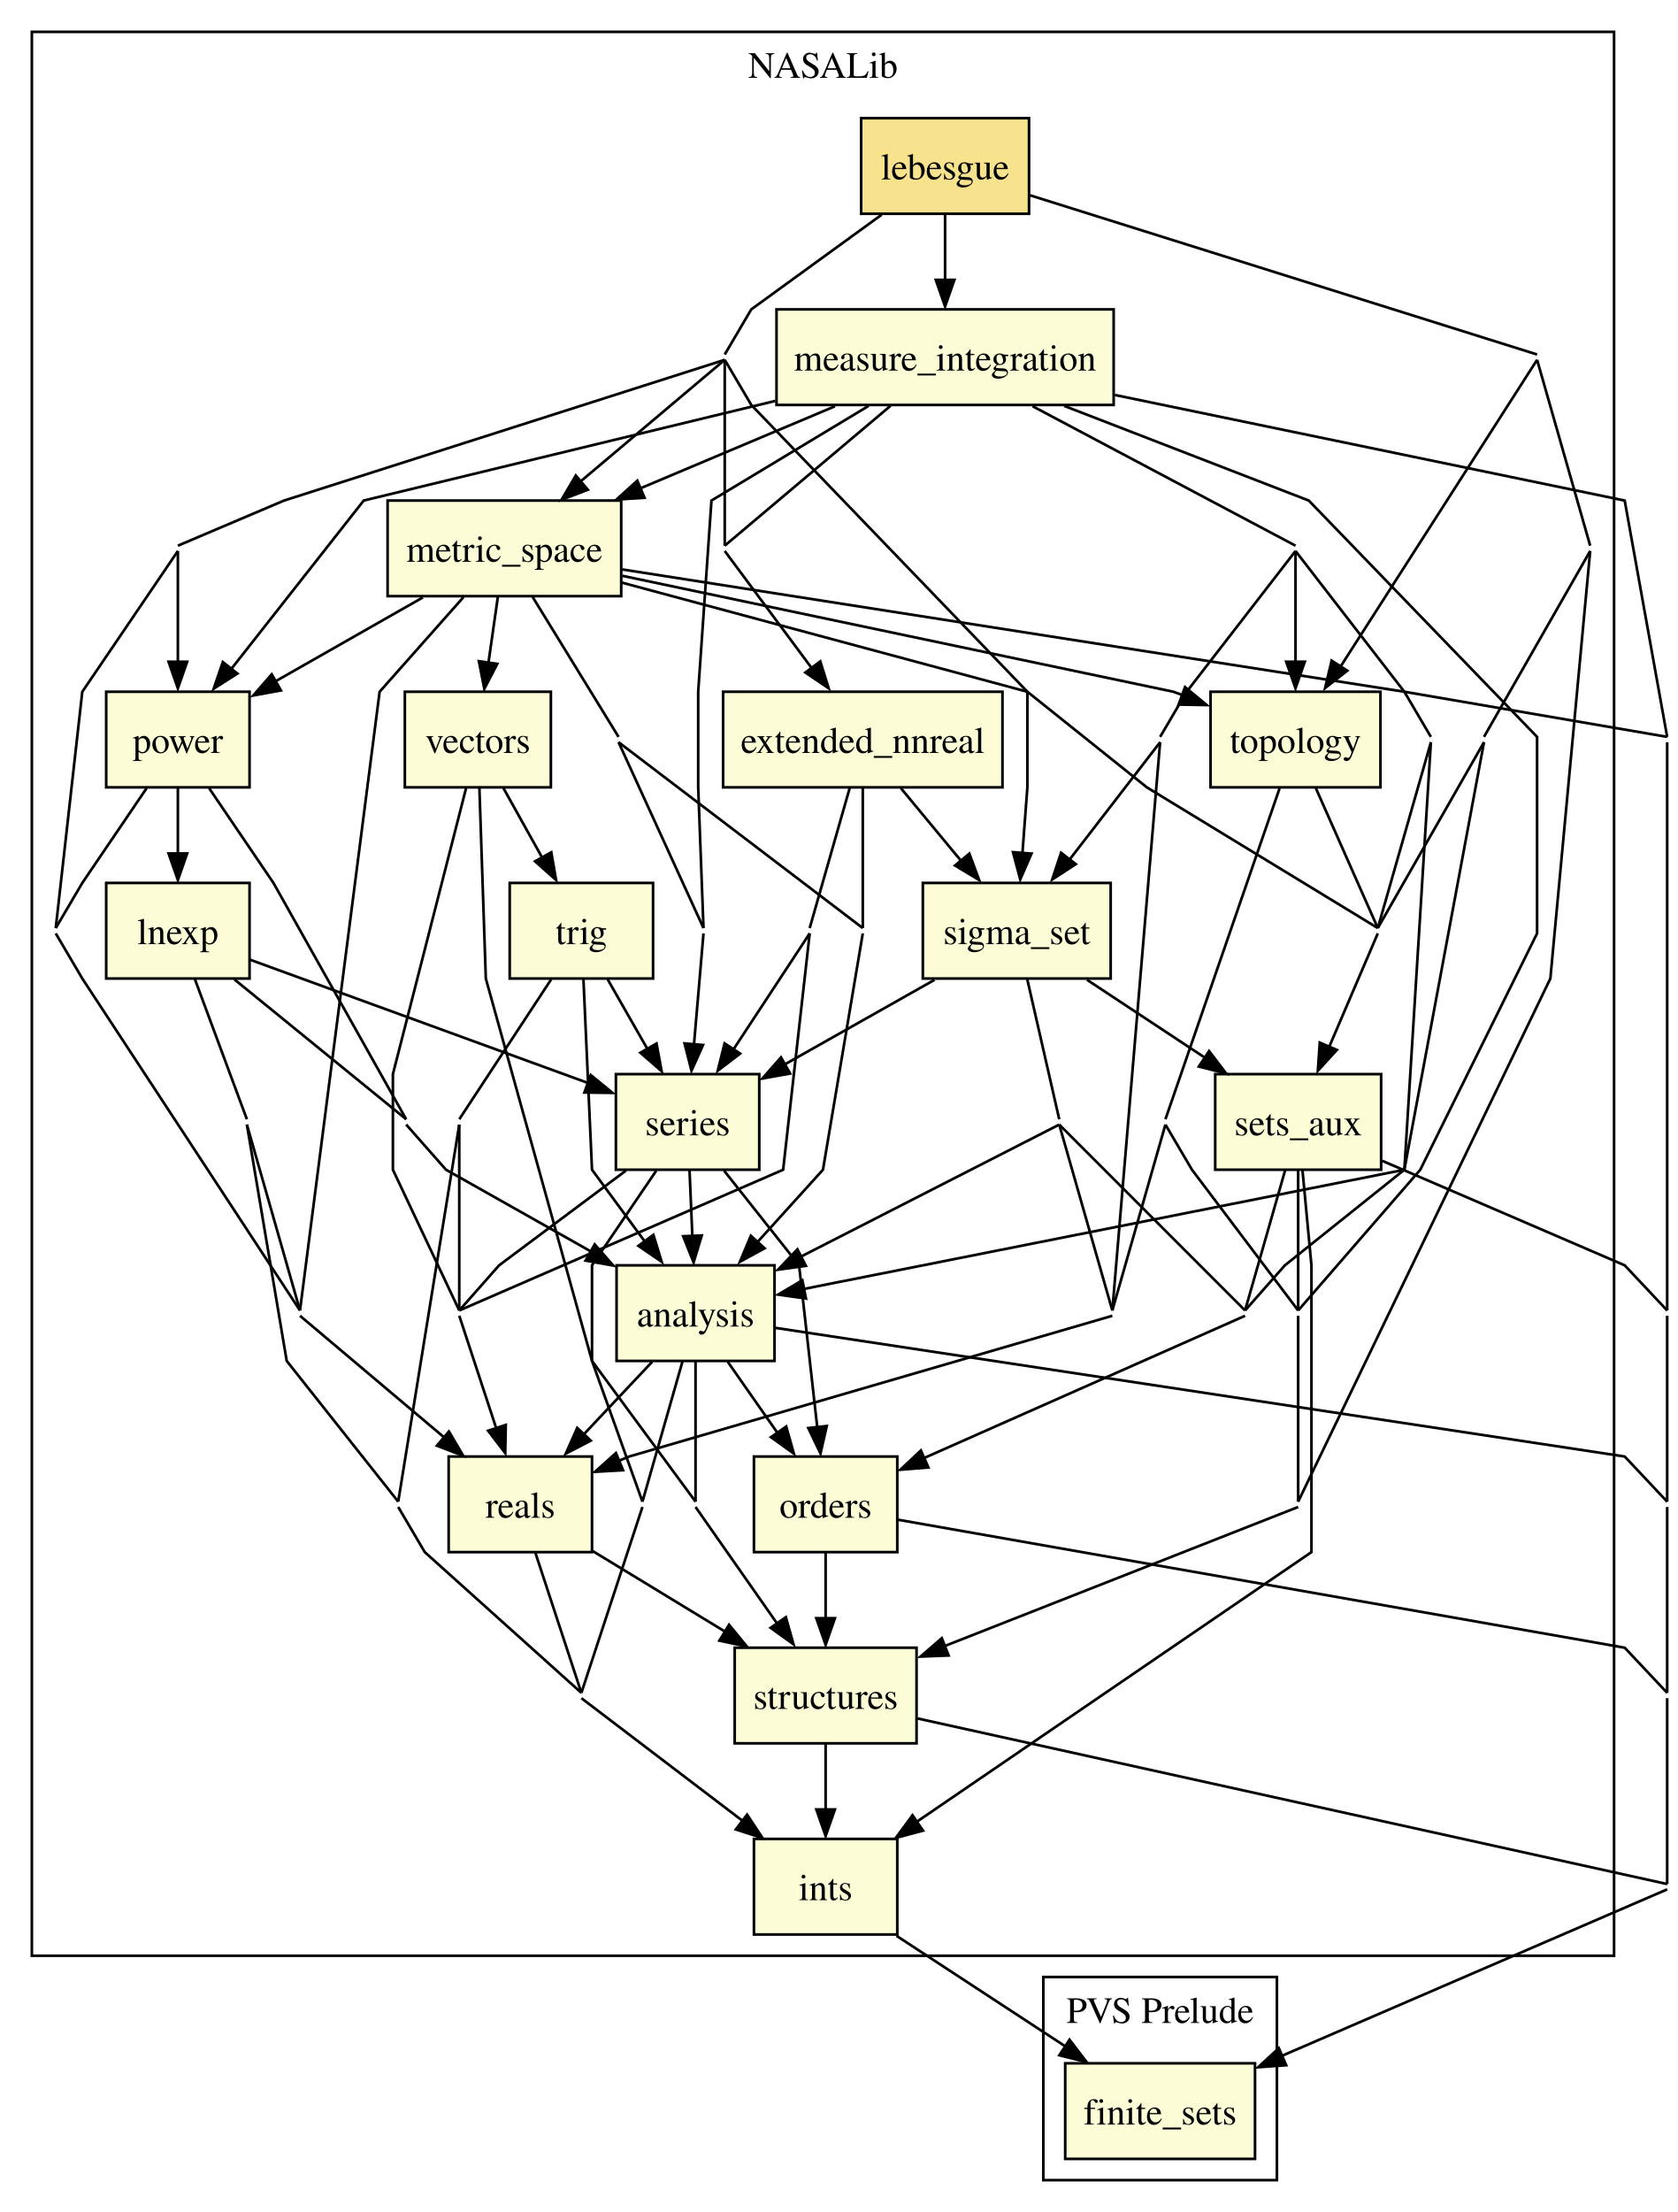
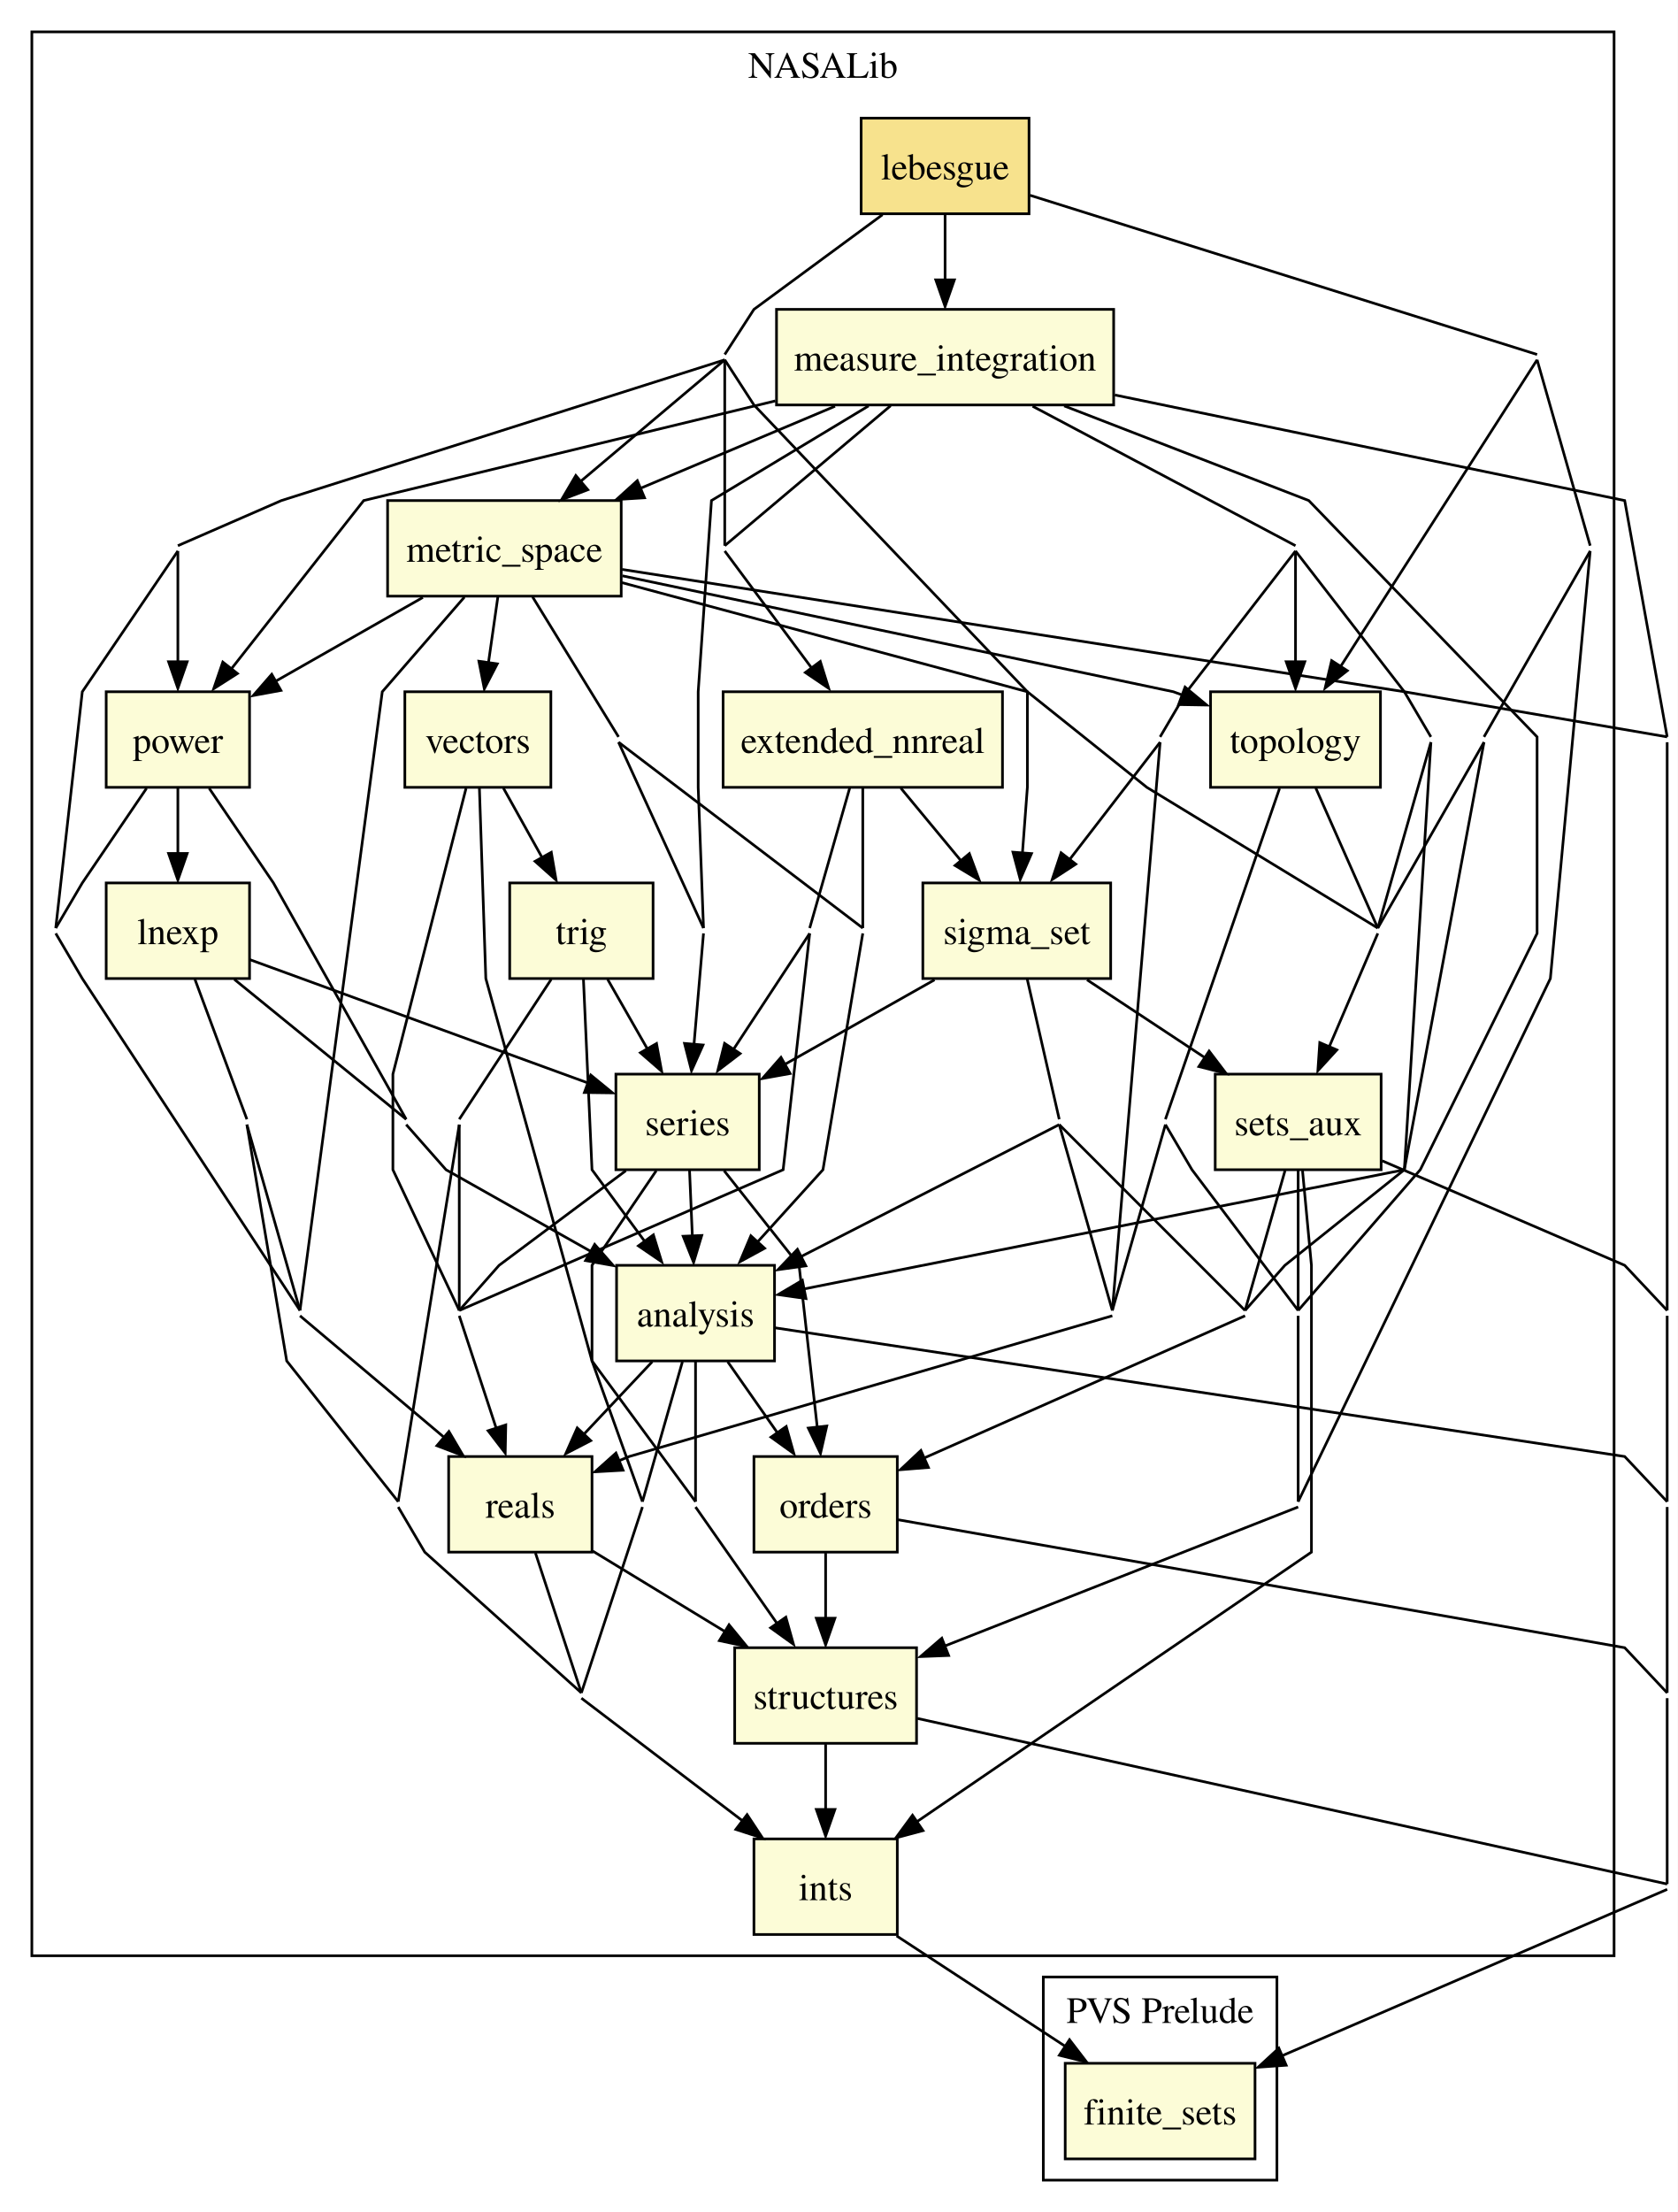
<svg xmlns="http://www.w3.org/2000/svg" width="632pt" height="833pt" viewBox="0.00 0.00 632.00 833.00">
  <g id="graph0" class="graph" transform="scale(1 1) rotate(0) translate(4 829)">
    <polygon fill="white" stroke="none" points="-4,4 -4,-829 628,-829 628,4 -4,4" />
    <g id="clust1" class="cluster">
      <polygon fill="none" stroke="black" points="8,-92.5 8,-817 604,-817 604,-92.5 8,-92.5" />
      <text text-anchor="middle" x="306" y="-799.7" font-family="Times,serif" font-size="14.00">NASALib</text>
    </g>
    <g id="clust2" class="cluster">
      <polygon fill="none" stroke="black" points="389,-8 389,-84.5 477,-84.5 477,-8 389,-8" />
      <text text-anchor="middle" x="433" y="-67.2" font-family="Times,serif" font-size="14.00">PVS Prelude</text>
    </g>
    <g id="node1" class="node">
+       <polygon fill="#fcfcd7" stroke="black" points="287.75,-352.5 228.25,-352.5 228.25,-316.5 287.75,-316.5 287.75,-352.5" />
+       <text text-anchor="middle" x="258" y="-329.45" font-family="Times,serif" font-size="14.00">analysis</text>
+     </g>
+     <g id="node3" class="node">
+       <polygon fill="#fcfcd7" stroke="black" points="334,-136.5 280,-136.5 280,-100.5 334,-100.5 334,-136.5" />
+       <text text-anchor="middle" x="307" y="-113.45" font-family="Times,serif" font-size="14.00">ints</text>
+     </g>
+     <g id="edge1" class="edge">
+       <path fill="none" stroke="black" d="M253.06,-316.2C247.13,-295.47 238,-263.5 238,-263.5" />
+     </g>
+     <g id="node8" class="node">
+       <polygon fill="#fcfcd7" stroke="black" points="334,-280.5 280,-280.5 280,-244.5 334,-244.5 334,-280.5" />
+       <text text-anchor="middle" x="307" y="-257.45" font-family="Times,serif" font-size="14.00">orders</text>
+     </g>
+     <g id="edge2" class="edge">
+       <path fill="none" stroke="black" d="M270.11,-316.2C275.75,-308.14 282.57,-298.39 288.81,-289.48" />
+       <polygon fill="black" stroke="black" points="292.16,-291.8 295.03,-281.6 286.42,-287.79 292.16,-291.8" />
+     </g>
+     <g id="node10" class="node">
+       <polygon fill="#fcfcd7" stroke="black" points="219,-280.5 165,-280.5 165,-244.5 219,-244.5 219,-280.5" />
+       <text text-anchor="middle" x="192" y="-257.45" font-family="Times,serif" font-size="14.00">reals</text>
+     </g>
+     <g id="edge3" class="edge">
+       <path fill="none" stroke="black" d="M241.69,-316.2C233.77,-307.8 224.12,-297.57 215.44,-288.36" />
+       <polygon fill="black" stroke="black" points="218.53,-286.48 209.13,-281.6 213.44,-291.28 218.53,-286.48" />
+     </g>
+     <g id="node14" class="node">
+       <polygon fill="#fcfcd7" stroke="black" points="341.25,-208.5 272.75,-208.5 272.75,-172.5 341.25,-172.5 341.25,-208.5" />
+       <text text-anchor="middle" x="307" y="-185.45" font-family="Times,serif" font-size="14.00">structures</text>
+     </g>
+     <g id="edge4" class="edge">
+       <path fill="none" stroke="black" d="M258,-316.2C258,-295.47 258,-263.5 258,-263.5" />
+     </g>
+     <g id="node18" class="node">
      <polygon fill="#fcfcd7" stroke="black" points="468.75,-52 397.25,-52 397.25,-16 468.75,-16 468.75,-52" />
      <text text-anchor="middle" x="433" y="-28.95" font-family="Times,serif" font-size="14.00">finite_sets</text>
    </g>
-     <g id="node2" class="node">
-       <polygon fill="#fcfcd7" stroke="black" points="287.75,-352.5 228.25,-352.5 228.25,-316.5 287.75,-316.5 287.75,-352.5" />
-       <text text-anchor="middle" x="258" y="-329.45" font-family="Times,serif" font-size="14.00">analysis</text>
-     </g>
-     <g id="edge1" class="edge">
+     <g id="edge5" class="edge">
      <path fill="none" stroke="black" d="M624,-261.5C624,-261.5 624,-191.5 624,-191.5" />
      <path fill="none" stroke="black" d="M288.14,-328.94C373.04,-316.08 608,-280.5 608,-280.5 608,-280.5 624,-263.5 624,-263.5" />
    </g>
-     <g id="node4" class="node">
-       <polygon fill="#fcfcd7" stroke="black" points="334,-136.5 280,-136.5 280,-100.5 334,-100.5 334,-136.5" />
-       <text text-anchor="middle" x="307" y="-113.45" font-family="Times,serif" font-size="14.00">ints</text>
-     </g>
-     <g id="edge2" class="edge">
-       <path fill="none" stroke="black" d="M253.06,-316.2C247.13,-295.47 238,-263.5 238,-263.5" />
-     </g>
-     <g id="node9" class="node">
-       <polygon fill="#fcfcd7" stroke="black" points="334,-280.5 280,-280.5 280,-244.5 334,-244.5 334,-280.5" />
-       <text text-anchor="middle" x="307" y="-257.45" font-family="Times,serif" font-size="14.00">orders</text>
-     </g>
-     <g id="edge3" class="edge">
-       <path fill="none" stroke="black" d="M270.11,-316.2C275.75,-308.14 282.57,-298.39 288.81,-289.48" />
-       <polygon fill="black" stroke="black" points="292.16,-291.8 295.03,-281.6 286.42,-287.79 292.16,-291.8" />
-     </g>
-     <g id="node11" class="node">
-       <polygon fill="#fcfcd7" stroke="black" points="219,-280.5 165,-280.5 165,-244.5 219,-244.5 219,-280.5" />
-       <text text-anchor="middle" x="192" y="-257.45" font-family="Times,serif" font-size="14.00">reals</text>
-     </g>
-     <g id="edge4" class="edge">
-       <path fill="none" stroke="black" d="M241.69,-316.2C233.77,-307.8 224.12,-297.57 215.44,-288.36" />
-       <polygon fill="black" stroke="black" points="218.53,-286.48 209.13,-281.6 213.44,-291.28 218.53,-286.48" />
-     </g>
-     <g id="node15" class="node">
-       <polygon fill="#fcfcd7" stroke="black" points="341.25,-208.5 272.75,-208.5 272.75,-172.5 341.25,-172.5 341.25,-208.5" />
-       <text text-anchor="middle" x="307" y="-185.45" font-family="Times,serif" font-size="14.00">structures</text>
-     </g>
-     <g id="edge5" class="edge">
-       <path fill="none" stroke="black" d="M258,-316.2C258,-295.47 258,-263.5 258,-263.5" />
-     </g>
-     <g id="node3" class="node">
+     <g id="node2" class="node">
      <polygon fill="#fcfcd7" stroke="black" points="373.62,-568.5 268.38,-568.5 268.38,-532.5 373.62,-532.5 373.62,-568.5" />
      <text text-anchor="middle" x="321" y="-545.45" font-family="Times,serif" font-size="14.00">extended_nnreal</text>
    </g>
    <g id="edge6" class="edge">
      <path fill="none" stroke="black" d="M321,-532.2C321,-511.47 321,-479.5 321,-479.5" />
    </g>
    <g id="edge7" class="edge">
      <path fill="none" stroke="black" d="M301,-477.5C301,-477.5 291,-388.5 291,-388.5 291,-388.5 169,-335.5 169,-335.5" />
    </g>
-     <g id="node12" class="node">
+     <g id="node11" class="node">
      <polygon fill="#fcfcd7" stroke="black" points="282,-424.5 228,-424.5 228,-388.5 282,-388.5 282,-424.5" />
      <text text-anchor="middle" x="255" y="-401.45" font-family="Times,serif" font-size="14.00">series</text>
    </g>
    <g id="edge8" class="edge">
      <path fill="none" stroke="black" d="M301,-477.5C301,-477.5 285.34,-453.68 272.3,-433.83" />
      <polygon fill="black" stroke="black" points="274.79,-432.24 266.37,-425.8 268.94,-436.08 274.79,-432.24" />
      <path fill="none" stroke="black" d="M316.06,-532.2C310.13,-511.47 301,-479.5 301,-479.5" />
    </g>
-     <g id="node14" class="node">
+     <g id="node13" class="node">
      <polygon fill="#fcfcd7" stroke="black" points="414.38,-496.5 343.62,-496.5 343.62,-460.5 414.38,-460.5 414.38,-496.5" />
      <text text-anchor="middle" x="379" y="-473.45" font-family="Times,serif" font-size="14.00">sigma_set</text>
    </g>
    <g id="edge9" class="edge">
      <path fill="none" stroke="black" d="M335.34,-532.2C342.15,-523.97 350.43,-513.98 357.94,-504.92" />
      <polygon fill="black" stroke="black" points="361.14,-507.54 364.83,-497.6 355.75,-503.07 361.14,-507.54" />
    </g>
    <g id="edge10" class="edge">
      <path fill="none" stroke="black" d="M333.72,-100C352.18,-87.92 376.94,-71.7 397.12,-58.49" />
      <polygon fill="black" stroke="black" points="398.87,-60.88 405.32,-52.47 395.03,-55.02 398.87,-60.88" />
    </g>
-     <g id="node5" class="node">
+     <g id="node4" class="node">
      <polygon fill="#f7e28d" stroke="black" points="383.62,-784.5 320.38,-784.5 320.38,-748.5 383.62,-748.5 383.62,-784.5" />
      <text text-anchor="middle" x="352" y="-761.45" font-family="Times,serif" font-size="14.00">lebesgue</text>
    </g>
    <g id="edge11" class="edge">
      <path fill="none" stroke="black" d="M555,-549.5C555,-549.5 525,-388.5 525,-388.5 525,-388.5 373.23,-358.37 298.54,-343.55" />
      <polygon fill="black" stroke="black" points="299.6,-339.99 289.11,-341.48 298.24,-346.86 299.6,-339.99" />
    </g>
    <g id="edge12" class="edge">
      <path fill="none" stroke="black" d="M269,-693.5C269,-693.5 269,-623.5 269,-623.5" />
      <path fill="none" stroke="black" d="M269,-621.5C269,-621.5 286.86,-597.46 301.64,-577.56" />
      <polygon fill="black" stroke="black" points="304.99,-579.92 308.15,-569.8 299.37,-575.74 304.99,-579.92" />
    </g>
-     <g id="node7" class="node">
+     <g id="node6" class="node">
      <polygon fill="#fcfcd7" stroke="black" points="415.5,-712.5 288.5,-712.5 288.5,-676.5 415.5,-676.5 415.5,-712.5" />
      <text text-anchor="middle" x="352" y="-689.45" font-family="Times,serif" font-size="14.00">measure_integration</text>
    </g>
    <g id="edge13" class="edge">
      <path fill="none" stroke="black" d="M352,-748.2C352,-740.74 352,-731.82 352,-723.47" />
      <polygon fill="black" stroke="black" points="355.5,-723.6 352,-713.6 348.5,-723.6 355.5,-723.6" />
    </g>
-     <g id="node8" class="node">
+     <g id="node7" class="node">
      <polygon fill="#fcfcd7" stroke="black" points="230,-640.5 142,-640.5 142,-604.5 230,-604.5 230,-640.5" />
      <text text-anchor="middle" x="186" y="-617.45" font-family="Times,serif" font-size="14.00">metric_space</text>
    </g>
    <g id="edge14" class="edge">
      <path fill="none" stroke="black" d="M269,-693.5C269,-693.5 238.67,-667.92 214.68,-647.69" />
      <polygon fill="black" stroke="black" points="217.42,-644.57 207.52,-640.8 212.9,-649.93 217.42,-644.57" />
    </g>
-     <g id="node10" class="node">
+     <g id="node9" class="node">
      <polygon fill="#fcfcd7" stroke="black" points="90,-568.5 36,-568.5 36,-532.5 90,-532.5 90,-568.5" />
      <text text-anchor="middle" x="63" y="-545.45" font-family="Times,serif" font-size="14.00">power</text>
    </g>
    <g id="edge15" class="edge">
      <path fill="none" stroke="black" d="M63,-621.5C63,-621.5 63,-599.16 63,-579.72" />
      <polygon fill="black" stroke="black" points="66.5,-579.8 63,-569.8 59.5,-579.8 66.5,-579.8" />
    </g>
    <g id="edge16" class="edge">
      <path fill="none" stroke="black" d="M63,-621.5C63,-621.5 27,-568.5 27,-568.5 27,-568.5 17,-479.5 17,-479.5" />
      <path fill="none" stroke="black" d="M17,-477.5C17,-477.5 27,-460.5 27,-460.5 27,-460.5 109,-335.5 109,-335.5" />
      <path fill="none" stroke="black" d="M109,-333.5C109,-333.5 139.33,-307.92 163.32,-287.69" />
      <polygon fill="black" stroke="black" points="165.1,-289.93 170.48,-280.8 160.58,-284.57 165.1,-289.93" />
-       <path fill="none" stroke="black" d="M328.1,-748.15C306.81,-732.69 279,-712.5 279,-712.5 279,-712.5 269,-695.5 269,-695.5" />
-       <path fill="none" stroke="black" d="M269,-693.5C269,-693.5 103,-640.5 103,-640.5 103,-640.5 63,-623.5 63,-623.5" />
-     </g>
-     <g id="node13" class="node">
+       <path fill="none" stroke="black" d="M328.42,-748.15C307.43,-732.69 280,-712.5 280,-712.5 280,-712.5 269,-695.5 269,-695.5" />
+       <path fill="none" stroke="black" d="M269,-693.5C269,-693.5 102,-640.5 102,-640.5 102,-640.5 63,-623.5 63,-623.5" />
+     </g>
+     <g id="node12" class="node">
      <polygon fill="#fcfcd7" stroke="black" points="516.25,-424.5 453.75,-424.5 453.75,-388.5 516.25,-388.5 516.25,-424.5" />
      <text text-anchor="middle" x="485" y="-401.45" font-family="Times,serif" font-size="14.00">sets_aux</text>
    </g>
    <g id="edge17" class="edge">
      <path fill="none" stroke="black" d="M595,-621.5C595,-621.5 555,-551.5 555,-551.5" />
      <path fill="none" stroke="black" d="M555,-549.5C555,-549.5 515,-479.5 515,-479.5" />
      <path fill="none" stroke="black" d="M575,-693.5C575,-693.5 595,-623.5 595,-623.5" />
    </g>
    <g id="edge18" class="edge">
-       <path fill="none" stroke="black" d="M269,-693.5C269,-693.5 279,-676.5 279,-676.5 279,-676.5 383,-568.5 383,-568.5 383,-568.5 383,-532.5 383,-532.5 383,-532.5 382.09,-520.42 381.14,-507.8" />
+       <path fill="none" stroke="black" d="M269,-693.5C269,-693.5 280,-676.5 280,-676.5 280,-676.5 383,-568.5 383,-568.5 383,-568.5 383,-532.5 383,-532.5 383,-532.5 382.09,-520.42 381.14,-507.8" />
      <polygon fill="black" stroke="black" points="384.55,-507.56 380.31,-497.85 377.57,-508.09 384.55,-507.56" />
    </g>
    <g id="edge19" class="edge">
      <path fill="none" stroke="black" d="M595,-621.5C595,-621.5 580,-460.5 580,-460.5 580,-460.5 485,-263.5 485,-263.5" />
    </g>
-     <g id="node16" class="node">
+     <g id="node15" class="node">
      <polygon fill="#fcfcd7" stroke="black" points="516,-568.5 452,-568.5 452,-532.5 516,-532.5 516,-568.5" />
      <text text-anchor="middle" x="484" y="-545.45" font-family="Times,serif" font-size="14.00">topology</text>
    </g>
    <g id="edge20" class="edge">
      <path fill="none" stroke="black" d="M575,-693.5C575,-693.5 527.4,-619.22 501.05,-578.1" />
      <polygon fill="black" stroke="black" points="503.5,-576.44 495.16,-569.91 497.61,-580.22 503.5,-576.44" />
      <path fill="none" stroke="black" d="M383.95,-755.47C445.61,-736.12 575,-695.5 575,-695.5" />
    </g>
-     <g id="node6" class="node">
+     <g id="node5" class="node">
      <polygon fill="#fcfcd7" stroke="black" points="90,-496.5 36,-496.5 36,-460.5 90,-460.5 90,-496.5" />
      <text text-anchor="middle" x="63" y="-473.45" font-family="Times,serif" font-size="14.00">lnexp</text>
    </g>
    <g id="edge21" class="edge">
      <path fill="none" stroke="black" d="M149,-405.5C149,-405.5 164,-388.5 164,-388.5 164,-388.5 192.94,-372.18 218.71,-357.65" />
      <polygon fill="black" stroke="black" points="220.01,-360.38 227,-352.42 216.57,-354.28 220.01,-360.38" />
      <path fill="none" stroke="black" d="M84.26,-460.2C109.73,-439.47 149,-407.5 149,-407.5" />
    </g>
    <g id="edge22" class="edge">
      <path fill="none" stroke="black" d="M146,-261.5C146,-261.5 156,-244.5 156,-244.5 156,-244.5 215,-191.5 215,-191.5" />
      <path fill="none" stroke="black" d="M69.43,-460.2C77.13,-439.47 89,-407.5 89,-407.5" />
      <path fill="none" stroke="black" d="M89,-405.5C89,-405.5 104,-316.5 104,-316.5 104,-316.5 146,-263.5 146,-263.5" />
      <path fill="none" stroke="black" d="M215,-189.5C215,-189.5 248.91,-163.7 275.56,-143.42" />
      <polygon fill="black" stroke="black" points="277.42,-145.64 283.26,-136.8 273.18,-140.07 277.42,-145.64" />
    </g>
    <g id="edge23" class="edge">
      <path fill="none" stroke="black" d="M89,-405.5C89,-405.5 109,-335.5 109,-335.5" />
    </g>
    <g id="edge24" class="edge">
      <path fill="none" stroke="black" d="M90.1,-467.62C123.46,-455.46 180.26,-434.75 217.71,-421.09" />
      <polygon fill="black" stroke="black" points="218.53,-424.16 226.73,-417.44 216.13,-417.58 218.53,-424.16" />
    </g>
    <g id="edge25" class="edge">
-       <path fill="none" stroke="black" d="M415.94,-680.26C491.76,-664.56 608,-640.5 608,-640.5 608,-640.5 624,-551.5 624,-551.5" />
+       <path fill="none" stroke="black" d="M331.48,-676.2C306.9,-655.47 269,-623.5 269,-623.5" />
    </g>
    <g id="edge26" class="edge">
-       <path fill="none" stroke="black" d="M331.48,-676.2C306.9,-655.47 269,-623.5 269,-623.5" />
-     </g>
-     <g id="edge27" class="edge">
      <path fill="none" stroke="black" d="M310.54,-676.02C288.27,-666.63 260.63,-654.97 237.05,-645.03" />
      <polygon fill="black" stroke="black" points="238.79,-641.54 228.22,-640.88 236.07,-647.99 238.79,-641.54" />
    </g>
+     <g id="edge27" class="edge">
+       <path fill="none" stroke="black" d="M535,-549.5C535,-549.5 525,-388.5 525,-388.5 525,-388.5 480,-352.5 480,-352.5 480,-352.5 465,-335.5 465,-335.5" />
+     </g>
    <g id="edge28" class="edge">
-       <path fill="none" stroke="black" d="M535,-549.5C535,-549.5 525,-388.5 525,-388.5 525,-388.5 480,-352.5 480,-352.5 480,-352.5 465,-335.5 465,-335.5" />
-     </g>
-     <g id="edge29" class="edge">
      <path fill="none" stroke="black" d="M288.07,-678.03C223.43,-662.38 133,-640.5 133,-640.5 133,-640.5 103.81,-603.39 83.13,-577.09" />
      <polygon fill="black" stroke="black" points="85.43,-575.36 76.5,-569.66 79.93,-579.68 85.43,-575.36" />
    </g>
+     <g id="edge29" class="edge">
+       <path fill="none" stroke="black" d="M433,-549.5C433,-549.5 415,-335.5 415,-335.5" />
+     </g>
    <g id="edge30" class="edge">
-       <path fill="none" stroke="black" d="M433,-549.5C433,-549.5 415,-335.5 415,-335.5" />
+       <path fill="none" stroke="black" d="M323.19,-676.15C297.52,-660.69 264,-640.5 264,-640.5 264,-640.5 259,-568.5 259,-568.5 259,-568.5 259,-532.5 259,-532.5 259,-532.5 261,-479.5 261,-479.5" />
    </g>
    <g id="edge31" class="edge">
-       <path fill="none" stroke="black" d="M323.19,-676.15C297.52,-660.69 264,-640.5 264,-640.5 264,-640.5 259,-568.5 259,-568.5 259,-568.5 259,-532.5 259,-532.5 259,-532.5 261,-479.5 261,-479.5" />
-     </g>
-     <g id="edge32" class="edge">
      <path fill="none" stroke="black" d="M484,-621.5C484,-621.5 525,-568.5 525,-568.5 525,-568.5 535,-551.5 535,-551.5" />
      <path fill="none" stroke="black" d="M535,-549.5C535,-549.5 515,-479.5 515,-479.5" />
    </g>
-     <g id="edge33" class="edge">
+     <g id="edge32" class="edge">
      <path fill="none" stroke="black" d="M484,-621.5C484,-621.5 443,-568.5 443,-568.5 443,-568.5 433,-551.5 433,-551.5" />
      <path fill="none" stroke="black" d="M433,-549.5C433,-549.5 414.29,-525.24 398.89,-505.29" />
      <polygon fill="black" stroke="black" points="401.23,-503.58 392.35,-497.8 395.69,-507.86 401.23,-503.58" />
      <path fill="none" stroke="black" d="M384.97,-676.02C424.07,-655.28 484,-623.5 484,-623.5" />
    </g>
+     <g id="edge33" class="edge">
+       <path fill="none" stroke="black" d="M396.86,-676.15C436.81,-660.69 489,-640.5 489,-640.5 489,-640.5 575,-551.5 575,-551.5 575,-551.5 575,-551.5 575,-477.5 575,-477.5 531,-388.5 531,-388.5 531,-388.5 485,-335.5 485,-335.5" />
+     </g>
    <g id="edge34" class="edge">
-       <path fill="none" stroke="black" d="M396.86,-676.15C436.81,-660.69 489,-640.5 489,-640.5 489,-640.5 575,-551.5 575,-551.5 575,-551.5 575,-551.5 575,-477.5 575,-477.5 531,-388.5 531,-388.5 531,-388.5 485,-335.5 485,-335.5" />
-     </g>
-     <g id="edge35" class="edge">
      <path fill="none" stroke="black" d="M484,-621.5C484,-621.5 484,-599.16 484,-579.72" />
      <polygon fill="black" stroke="black" points="487.5,-579.8 484,-569.8 480.5,-579.8 487.5,-579.8" />
    </g>
+     <g id="edge35" class="edge">
+       <path fill="none" stroke="black" d="M415.94,-680.26C491.76,-664.56 608,-640.5 608,-640.5 608,-640.5 624,-551.5 624,-551.5" />
+     </g>
    <g id="edge36" class="edge">
-       <path fill="none" stroke="black" d="M230.32,-614.57C322.21,-600.2 525,-568.5 525,-568.5 525,-568.5 624,-551.5 624,-551.5" />
-       <path fill="none" stroke="black" d="M624,-549.5C624,-549.5 624,-335.5 624,-335.5" />
-     </g>
-     <g id="edge37" class="edge">
      <path fill="none" stroke="black" d="M229,-549.5C229,-549.5 321,-479.5 321,-479.5" />
      <path fill="none" stroke="black" d="M321,-477.5C321,-477.5 306,-388.5 306,-388.5 306,-388.5 293.22,-374.39 280.85,-360.73" />
      <polygon fill="black" stroke="black" points="284.02,-358.92 274.72,-353.85 278.84,-363.62 284.02,-358.92" />
    </g>
-     <g id="edge38" class="edge">
+     <g id="edge37" class="edge">
      <path fill="none" stroke="black" d="M155.28,-604.02C138.47,-594.45 117.52,-582.53 99.84,-572.47" />
      <polygon fill="black" stroke="black" points="101.82,-569 91.4,-567.09 98.36,-575.08 101.82,-569" />
    </g>
+     <g id="edge38" class="edge">
+       <path fill="none" stroke="black" d="M170.94,-604.15C157.52,-588.69 140,-568.5 140,-568.5 140,-568.5 109,-335.5 109,-335.5" />
+     </g>
    <g id="edge39" class="edge">
-       <path fill="none" stroke="black" d="M170.61,-604.15C156.9,-588.69 139,-568.5 139,-568.5 139,-568.5 109,-335.5 109,-335.5" />
-     </g>
-     <g id="edge40" class="edge">
      <path fill="none" stroke="black" d="M261,-477.5C261,-477.5 259.09,-455.16 257.42,-435.72" />
      <polygon fill="black" stroke="black" points="260.82,-435.47 256.48,-425.8 253.85,-436.07 260.82,-435.47" />
      <path fill="none" stroke="black" d="M229,-549.5C229,-549.5 261,-479.5 261,-479.5" />
      <path fill="none" stroke="black" d="M196.63,-604.2C209.36,-583.47 229,-551.5 229,-551.5" />
    </g>
-     <g id="edge41" class="edge">
+     <g id="edge40" class="edge">
      <path fill="none" stroke="black" d="M230.21,-609.61C288.29,-593.98 383,-568.5 383,-568.5 383,-568.5 428,-532.5 428,-532.5 428,-532.5 515,-479.5 515,-479.5" />
      <path fill="none" stroke="black" d="M515,-477.5C515,-477.5 505.16,-454.53 496.75,-434.91" />
      <polygon fill="black" stroke="black" points="499.57,-433.62 492.42,-425.8 493.14,-436.37 499.57,-433.62" />
    </g>
-     <g id="edge42" class="edge">
+     <g id="edge41" class="edge">
      <path fill="none" stroke="black" d="M230.47,-612.15C302.82,-596.93 438,-568.5 438,-568.5 438,-568.5 439.31,-568.02 441.48,-567.22" />
      <polygon fill="black" stroke="black" points="442.39,-570.24 450.55,-563.49 439.96,-563.67 442.39,-570.24" />
    </g>
-     <g id="node18" class="node">
+     <g id="node17" class="node">
      <polygon fill="#fcfcd7" stroke="black" points="203.5,-568.5 148.5,-568.5 148.5,-532.5 203.5,-532.5 203.5,-568.5" />
      <text text-anchor="middle" x="176" y="-545.45" font-family="Times,serif" font-size="14.00">vectors</text>
    </g>
-     <g id="edge43" class="edge">
+     <g id="edge42" class="edge">
      <path fill="none" stroke="black" d="M183.53,-604.2C182.46,-596.74 181.19,-587.82 180,-579.47" />
      <polygon fill="black" stroke="black" points="183.32,-579.01 178.44,-569.6 176.39,-580 183.32,-579.01" />
    </g>
+     <g id="edge43" class="edge">
+       <path fill="none" stroke="black" d="M230.32,-614.57C322.21,-600.2 525,-568.5 525,-568.5 525,-568.5 624,-551.5 624,-551.5" />
+       <path fill="none" stroke="black" d="M624,-549.5C624,-549.5 624,-335.5 624,-335.5" />
+     </g>
    <g id="edge44" class="edge">
+       <path fill="none" stroke="black" d="M307,-244.2C307,-236.74 307,-227.82 307,-219.47" />
+       <polygon fill="black" stroke="black" points="310.5,-219.6 307,-209.6 303.5,-219.6 310.5,-219.6" />
+     </g>
+     <g id="edge45" class="edge">
      <path fill="none" stroke="black" d="M624,-189.5C624,-189.5 624,-119.5 624,-119.5" />
      <path fill="none" stroke="black" d="M334.24,-256.7C408.34,-243.66 608,-208.5 608,-208.5 608,-208.5 624,-191.5 624,-191.5" />
-     </g>
-     <g id="edge45" class="edge">
-       <path fill="none" stroke="black" d="M307,-244.2C307,-236.74 307,-227.82 307,-219.47" />
-       <polygon fill="black" stroke="black" points="310.5,-219.6 307,-209.6 303.5,-219.6 310.5,-219.6" />
    </g>
    <g id="edge46" class="edge">
      <path fill="none" stroke="black" d="M74.79,-532.15C85.29,-516.69 99,-496.5 99,-496.5 99,-496.5 149,-407.5 149,-407.5" />
    </g>
    <g id="edge47" class="edge">
      <path fill="none" stroke="black" d="M63,-532.2C63,-524.74 63,-515.82 63,-507.47" />
      <polygon fill="black" stroke="black" points="66.5,-507.6 63,-497.6 59.5,-507.6 66.5,-507.6" />
    </g>
    <g id="edge48" class="edge">
      <path fill="none" stroke="black" d="M51.21,-532.15C40.71,-516.69 27,-496.5 27,-496.5 27,-496.5 17,-479.5 17,-479.5" />
    </g>
    <g id="edge49" class="edge">
      <path fill="none" stroke="black" d="M197.69,-244.2C204.5,-223.47 215,-191.5 215,-191.5" />
    </g>
    <g id="edge50" class="edge">
      <path fill="none" stroke="black" d="M219.25,-244.91C234.13,-235.85 252.79,-224.5 269.07,-214.59" />
      <polygon fill="black" stroke="black" points="270.62,-217.14 277.34,-208.95 266.98,-211.16 270.62,-217.14" />
    </g>
    <g id="edge51" class="edge">
      <path fill="none" stroke="black" d="M255.74,-388.2C256.06,-380.74 256.44,-371.82 256.8,-363.47" />
      <polygon fill="black" stroke="black" points="260.34,-363.75 257.27,-353.6 253.34,-363.45 260.34,-363.75" />
    </g>
    <g id="edge52" class="edge">
      <path fill="none" stroke="black" d="M238,-261.5C238,-261.5 215,-191.5 215,-191.5" />
      <path fill="none" stroke="black" d="M243.21,-388.15C232.71,-372.69 219,-352.5 219,-352.5 219,-352.5 219,-316.5 219,-316.5 219,-316.5 238,-263.5 238,-263.5" />
    </g>
    <g id="edge53" class="edge">
      <path fill="none" stroke="black" d="M268.75,-388.15C281,-372.69 297,-352.5 297,-352.5 297,-352.5 300.92,-317.61 303.85,-291.52" />
      <polygon fill="black" stroke="black" points="307.43,-291.99 305.07,-281.66 300.48,-291.21 307.43,-291.99" />
    </g>
    <g id="edge54" class="edge">
      <path fill="none" stroke="black" d="M231.75,-388.15C211.05,-372.69 184,-352.5 184,-352.5 184,-352.5 169,-335.5 169,-335.5" />
    </g>
    <g id="edge55" class="edge">
+       <path fill="none" stroke="black" d="M486.64,-388.15C488.1,-372.69 490,-352.5 490,-352.5 490,-352.5 490,-244.5 490,-244.5 490,-244.5 394.54,-179.29 341.51,-143.07" />
+       <polygon fill="black" stroke="black" points="343.68,-139.63 333.45,-136.88 339.73,-145.41 343.68,-139.63" />
+     </g>
+     <g id="edge56" class="edge">
+       <path fill="none" stroke="black" d="M480.06,-388.2C474.13,-367.47 465,-335.5 465,-335.5" />
+     </g>
+     <g id="edge57" class="edge">
+       <path fill="none" stroke="black" d="M485,-388.2C485,-367.47 485,-335.5 485,-335.5" />
+     </g>
+     <g id="edge58" class="edge">
      <path fill="none" stroke="black" d="M624,-333.5C624,-333.5 624,-263.5 624,-263.5" />
      <path fill="none" stroke="black" d="M516.68,-391.85C553.12,-376.15 608,-352.5 608,-352.5 608,-352.5 624,-335.5 624,-335.5" />
-     </g>
-     <g id="edge56" class="edge">
-       <path fill="none" stroke="black" d="M486.64,-388.15C488.1,-372.69 490,-352.5 490,-352.5 490,-352.5 490,-244.5 490,-244.5 490,-244.5 394.54,-179.29 341.51,-143.07" />
-       <polygon fill="black" stroke="black" points="343.68,-139.63 333.45,-136.88 339.73,-145.41 343.68,-139.63" />
-     </g>
-     <g id="edge57" class="edge">
-       <path fill="none" stroke="black" d="M480.06,-388.2C474.13,-367.47 465,-335.5 465,-335.5" />
-     </g>
-     <g id="edge58" class="edge">
-       <path fill="none" stroke="black" d="M485,-388.2C485,-367.47 485,-335.5 485,-335.5" />
    </g>
    <g id="edge59" class="edge">
      <path fill="none" stroke="black" d="M395,-405.5C395,-405.5 338.15,-376.45 297.7,-355.78" />
      <polygon fill="black" stroke="black" points="299.56,-352.3 289.07,-350.86 296.38,-358.53 299.56,-352.3" />
      <path fill="none" stroke="black" d="M382.96,-460.2C387.69,-439.47 395,-407.5 395,-407.5" />
    </g>
    <g id="edge60" class="edge">
      <path fill="none" stroke="black" d="M465,-333.5C465,-333.5 390.65,-300.56 343.95,-279.87" />
      <polygon fill="black" stroke="black" points="345.72,-276.38 335.16,-275.53 342.89,-282.78 345.72,-276.38" />
      <path fill="none" stroke="black" d="M395,-405.5C395,-405.5 465,-335.5 465,-335.5" />
    </g>
    <g id="edge61" class="edge">
      <path fill="none" stroke="black" d="M415,-333.5C415,-333.5 233,-280.5 233,-280.5 233,-280.5 231.44,-279.85 228.92,-278.81" />
      <polygon fill="black" stroke="black" points="230.7,-275.34 220.12,-274.74 228.02,-281.81 230.7,-275.34" />
      <path fill="none" stroke="black" d="M395,-405.5C395,-405.5 415,-335.5 415,-335.5" />
    </g>
    <g id="edge62" class="edge">
      <path fill="none" stroke="black" d="M348.03,-460.02C330.96,-450.38 309.67,-438.36 291.76,-428.25" />
      <polygon fill="black" stroke="black" points="293.64,-424.73 283.21,-422.86 290.19,-430.82 293.64,-424.73" />
    </g>
    <g id="edge63" class="edge">
      <path fill="none" stroke="black" d="M405.47,-460.02C418.86,-451.18 435.27,-440.34 449.71,-430.8" />
      <polygon fill="black" stroke="black" points="451.45,-433.19 457.86,-424.76 447.59,-427.35 451.45,-433.19" />
    </g>
    <g id="edge64" class="edge">
+       <path fill="none" stroke="black" d="M307,-172.2C307,-164.74 307,-155.82 307,-147.47" />
+       <polygon fill="black" stroke="black" points="310.5,-147.6 307,-137.6 303.5,-147.6 310.5,-147.6" />
+     </g>
+     <g id="edge65" class="edge">
      <path fill="none" stroke="black" d="M624,-117.5C624,-117.5 535.23,-79.16 478.73,-54.75" />
      <polygon fill="black" stroke="black" points="480.49,-51.27 469.93,-50.52 477.72,-57.7 480.49,-51.27" />
      <path fill="none" stroke="black" d="M341.53,-181.88C423.69,-163.73 624,-119.5 624,-119.5" />
-     </g>
-     <g id="edge65" class="edge">
-       <path fill="none" stroke="black" d="M307,-172.2C307,-164.74 307,-155.82 307,-147.47" />
-       <polygon fill="black" stroke="black" points="310.5,-147.6 307,-137.6 303.5,-147.6 310.5,-147.6" />
    </g>
    <g id="edge66" class="edge">
      <path fill="none" stroke="black" d="M435,-405.5C435,-405.5 415,-335.5 415,-335.5" />
      <path fill="none" stroke="black" d="M477.99,-532.09C464.91,-494.17 435,-407.5 435,-407.5" />
    </g>
    <g id="edge67" class="edge">
      <path fill="none" stroke="black" d="M491.66,-532.2C500.84,-511.47 515,-479.5 515,-479.5" />
    </g>
    <g id="edge68" class="edge">
      <path fill="none" stroke="black" d="M435,-405.5C435,-405.5 445,-388.5 445,-388.5 445,-388.5 485,-335.5 485,-335.5" />
      <path fill="none" stroke="black" d="M485,-333.5C485,-333.5 485,-263.5 485,-263.5" />
      <path fill="none" stroke="black" d="M485,-261.5C485,-261.5 404.62,-229.89 351.89,-209.15" />
      <polygon fill="black" stroke="black" points="353.33,-205.57 342.74,-205.16 350.77,-212.08 353.33,-205.57" />
    </g>
-     <g id="node17" class="node">
+     <g id="node16" class="node">
      <polygon fill="#fcfcd7" stroke="black" points="242,-496.5 188,-496.5 188,-460.5 242,-460.5 242,-496.5" />
      <text text-anchor="middle" x="215" y="-473.45" font-family="Times,serif" font-size="14.00">trig</text>
    </g>
    <g id="edge69" class="edge">
      <path fill="none" stroke="black" d="M215.77,-460.34C216.93,-434.48 219,-388.5 219,-388.5 219,-388.5 229,-374.91 238.87,-361.5" />
      <polygon fill="black" stroke="black" points="242.12,-363.98 245.23,-353.85 236.48,-359.83 242.12,-363.98" />
    </g>
    <g id="edge70" class="edge">
      <path fill="none" stroke="black" d="M203.63,-460.2C190.01,-439.47 169,-407.5 169,-407.5" />
      <path fill="none" stroke="black" d="M169,-405.5C169,-405.5 146,-263.5 146,-263.5" />
    </g>
    <g id="edge71" class="edge">
      <path fill="none" stroke="black" d="M169,-405.5C169,-405.5 169,-335.5 169,-335.5" />
    </g>
    <g id="edge72" class="edge">
      <path fill="none" stroke="black" d="M224.89,-460.2C229.39,-452.31 234.83,-442.8 239.83,-434.05" />
      <polygon fill="black" stroke="black" points="243.3,-436.02 245.23,-425.6 237.23,-432.55 243.3,-436.02" />
    </g>
    <g id="edge73" class="edge">
      <path fill="none" stroke="black" d="M171.55,-532.12C162.76,-497.77 144,-424.5 144,-424.5 144,-424.5 144,-388.5 144,-388.5 144,-388.5 169,-335.5 169,-335.5" />
      <path fill="none" stroke="black" d="M169,-333.5C169,-333.5 176.48,-310.74 182.91,-291.18" />
      <polygon fill="black" stroke="black" points="186.52,-292.4 186.31,-281.8 179.87,-290.21 186.52,-292.4" />
    </g>
    <g id="edge74" class="edge">
      <path fill="none" stroke="black" d="M176.58,-532.34C177.45,-506.48 179,-460.5 179,-460.5 179,-460.5 219,-316.5 219,-316.5 219,-316.5 258,-263.5 258,-263.5" />
      <path fill="none" stroke="black" d="M258,-261.5C258,-261.5 274.83,-237.46 288.76,-217.56" />
      <polygon fill="black" stroke="black" points="292.02,-220 294.89,-209.8 286.29,-215.99 292.02,-220" />
    </g>
    <g id="edge75" class="edge">
      <path fill="none" stroke="black" d="M185.64,-532.2C190.03,-524.31 195.33,-514.8 200.21,-506.05" />
      <polygon fill="black" stroke="black" points="203.66,-508.04 205.47,-497.6 197.55,-504.64 203.66,-508.04" />
    </g>
  </g>
</svg>
